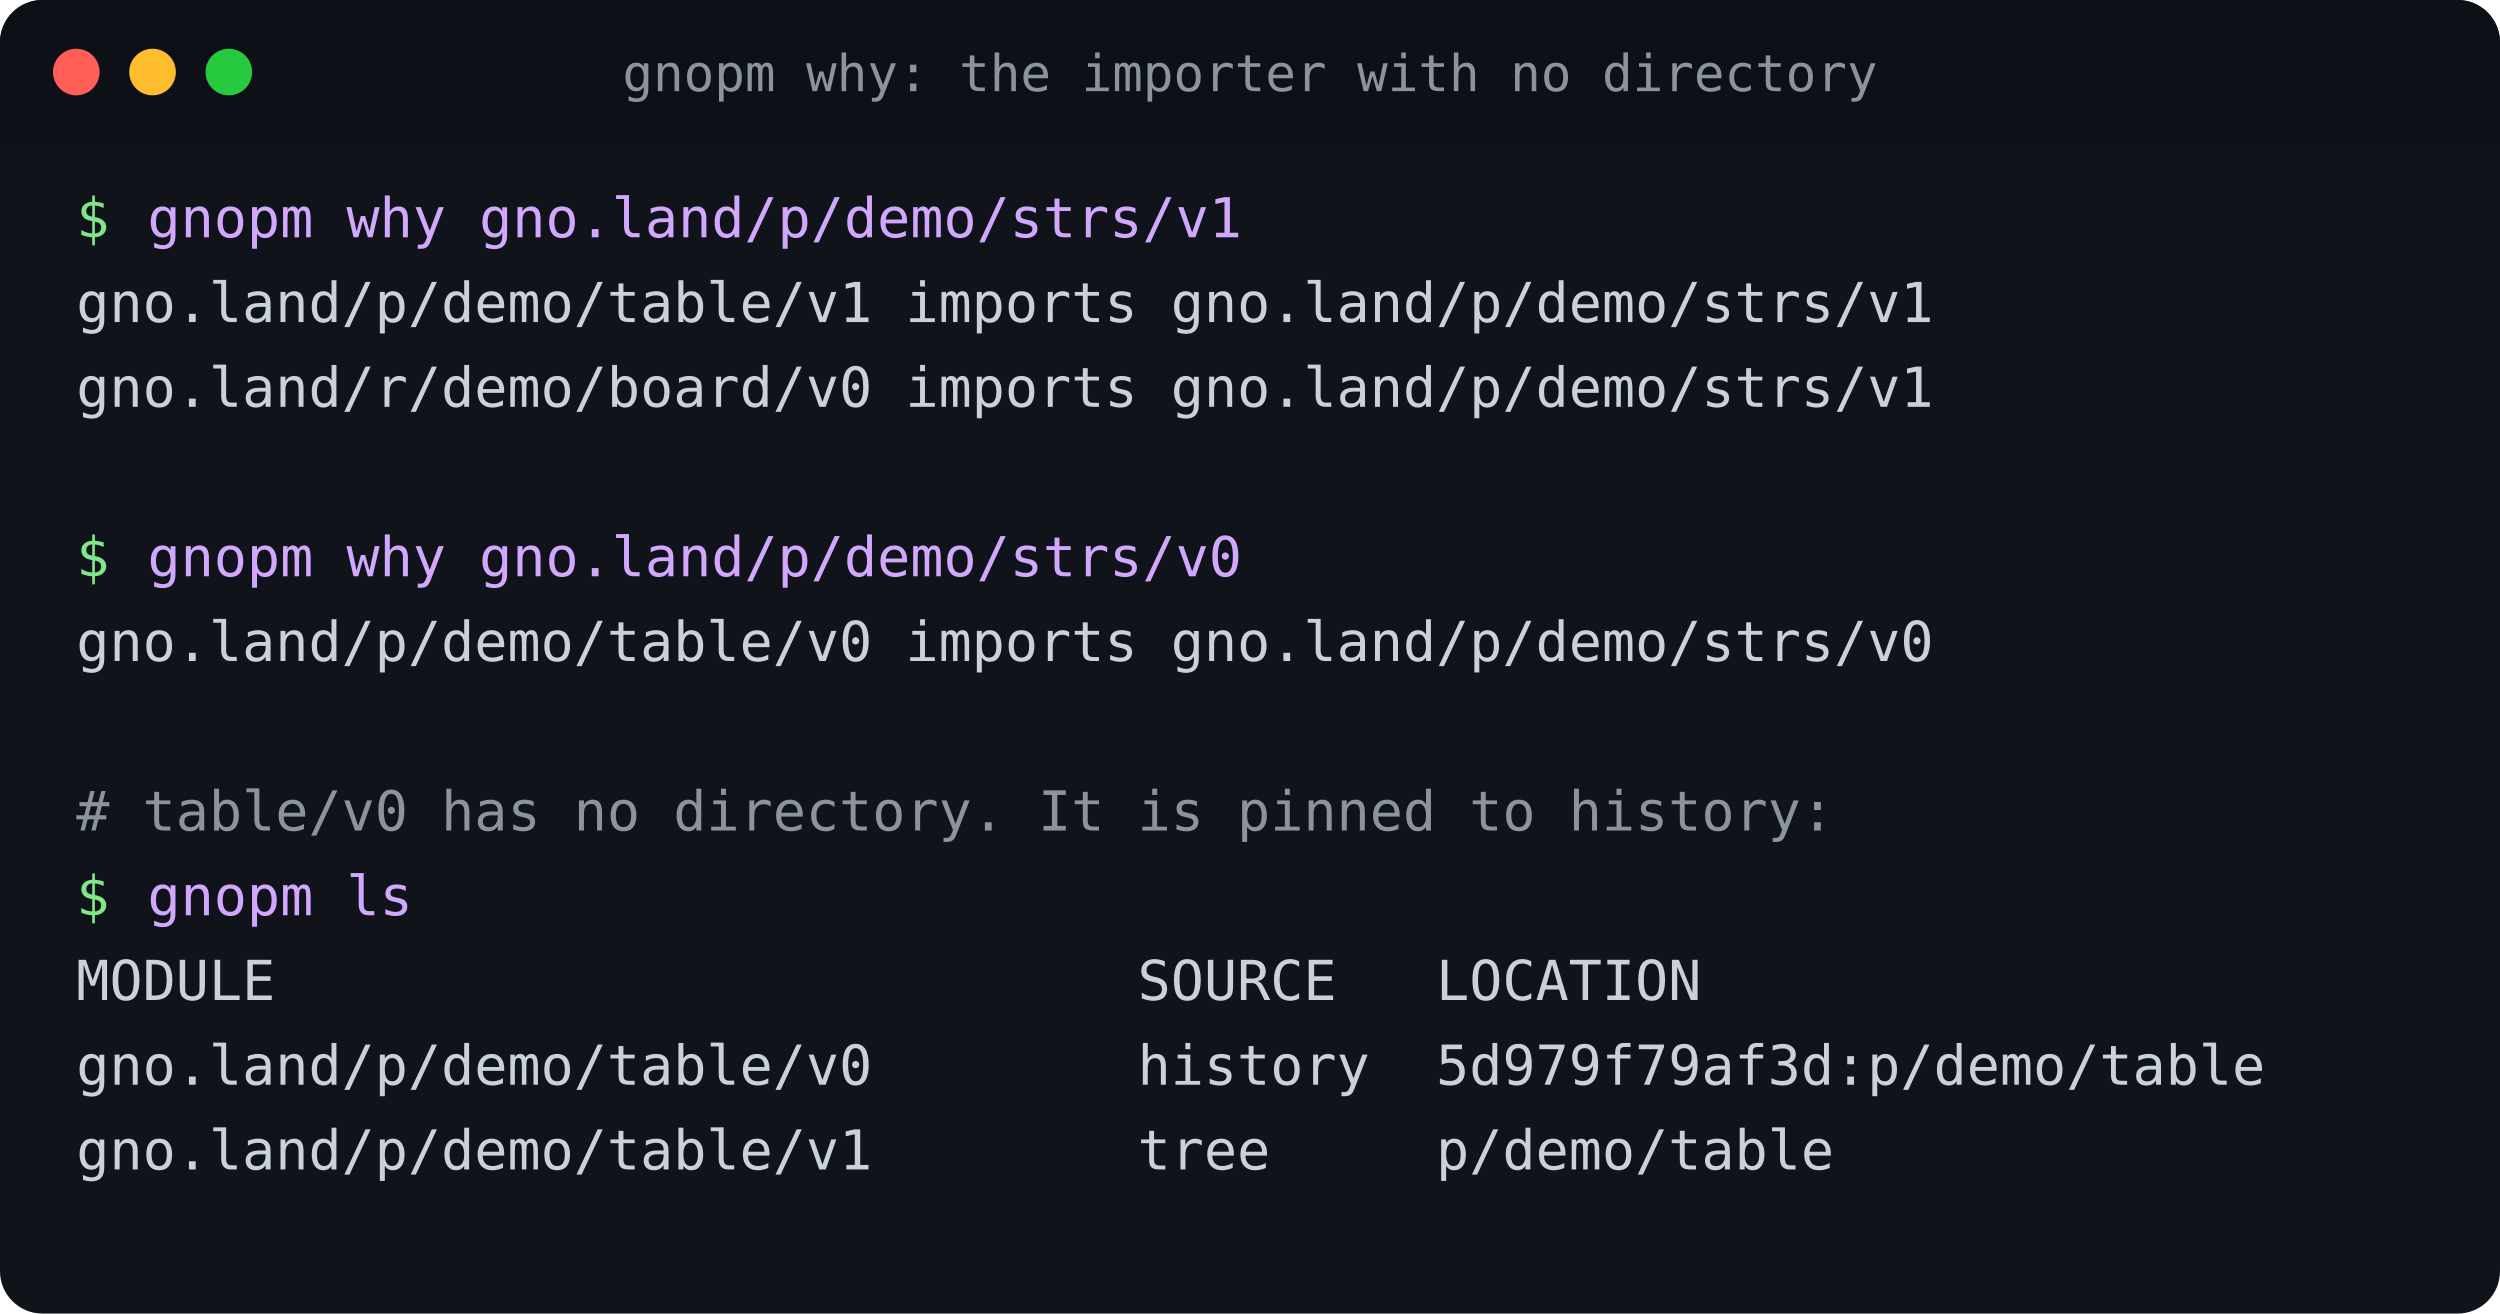
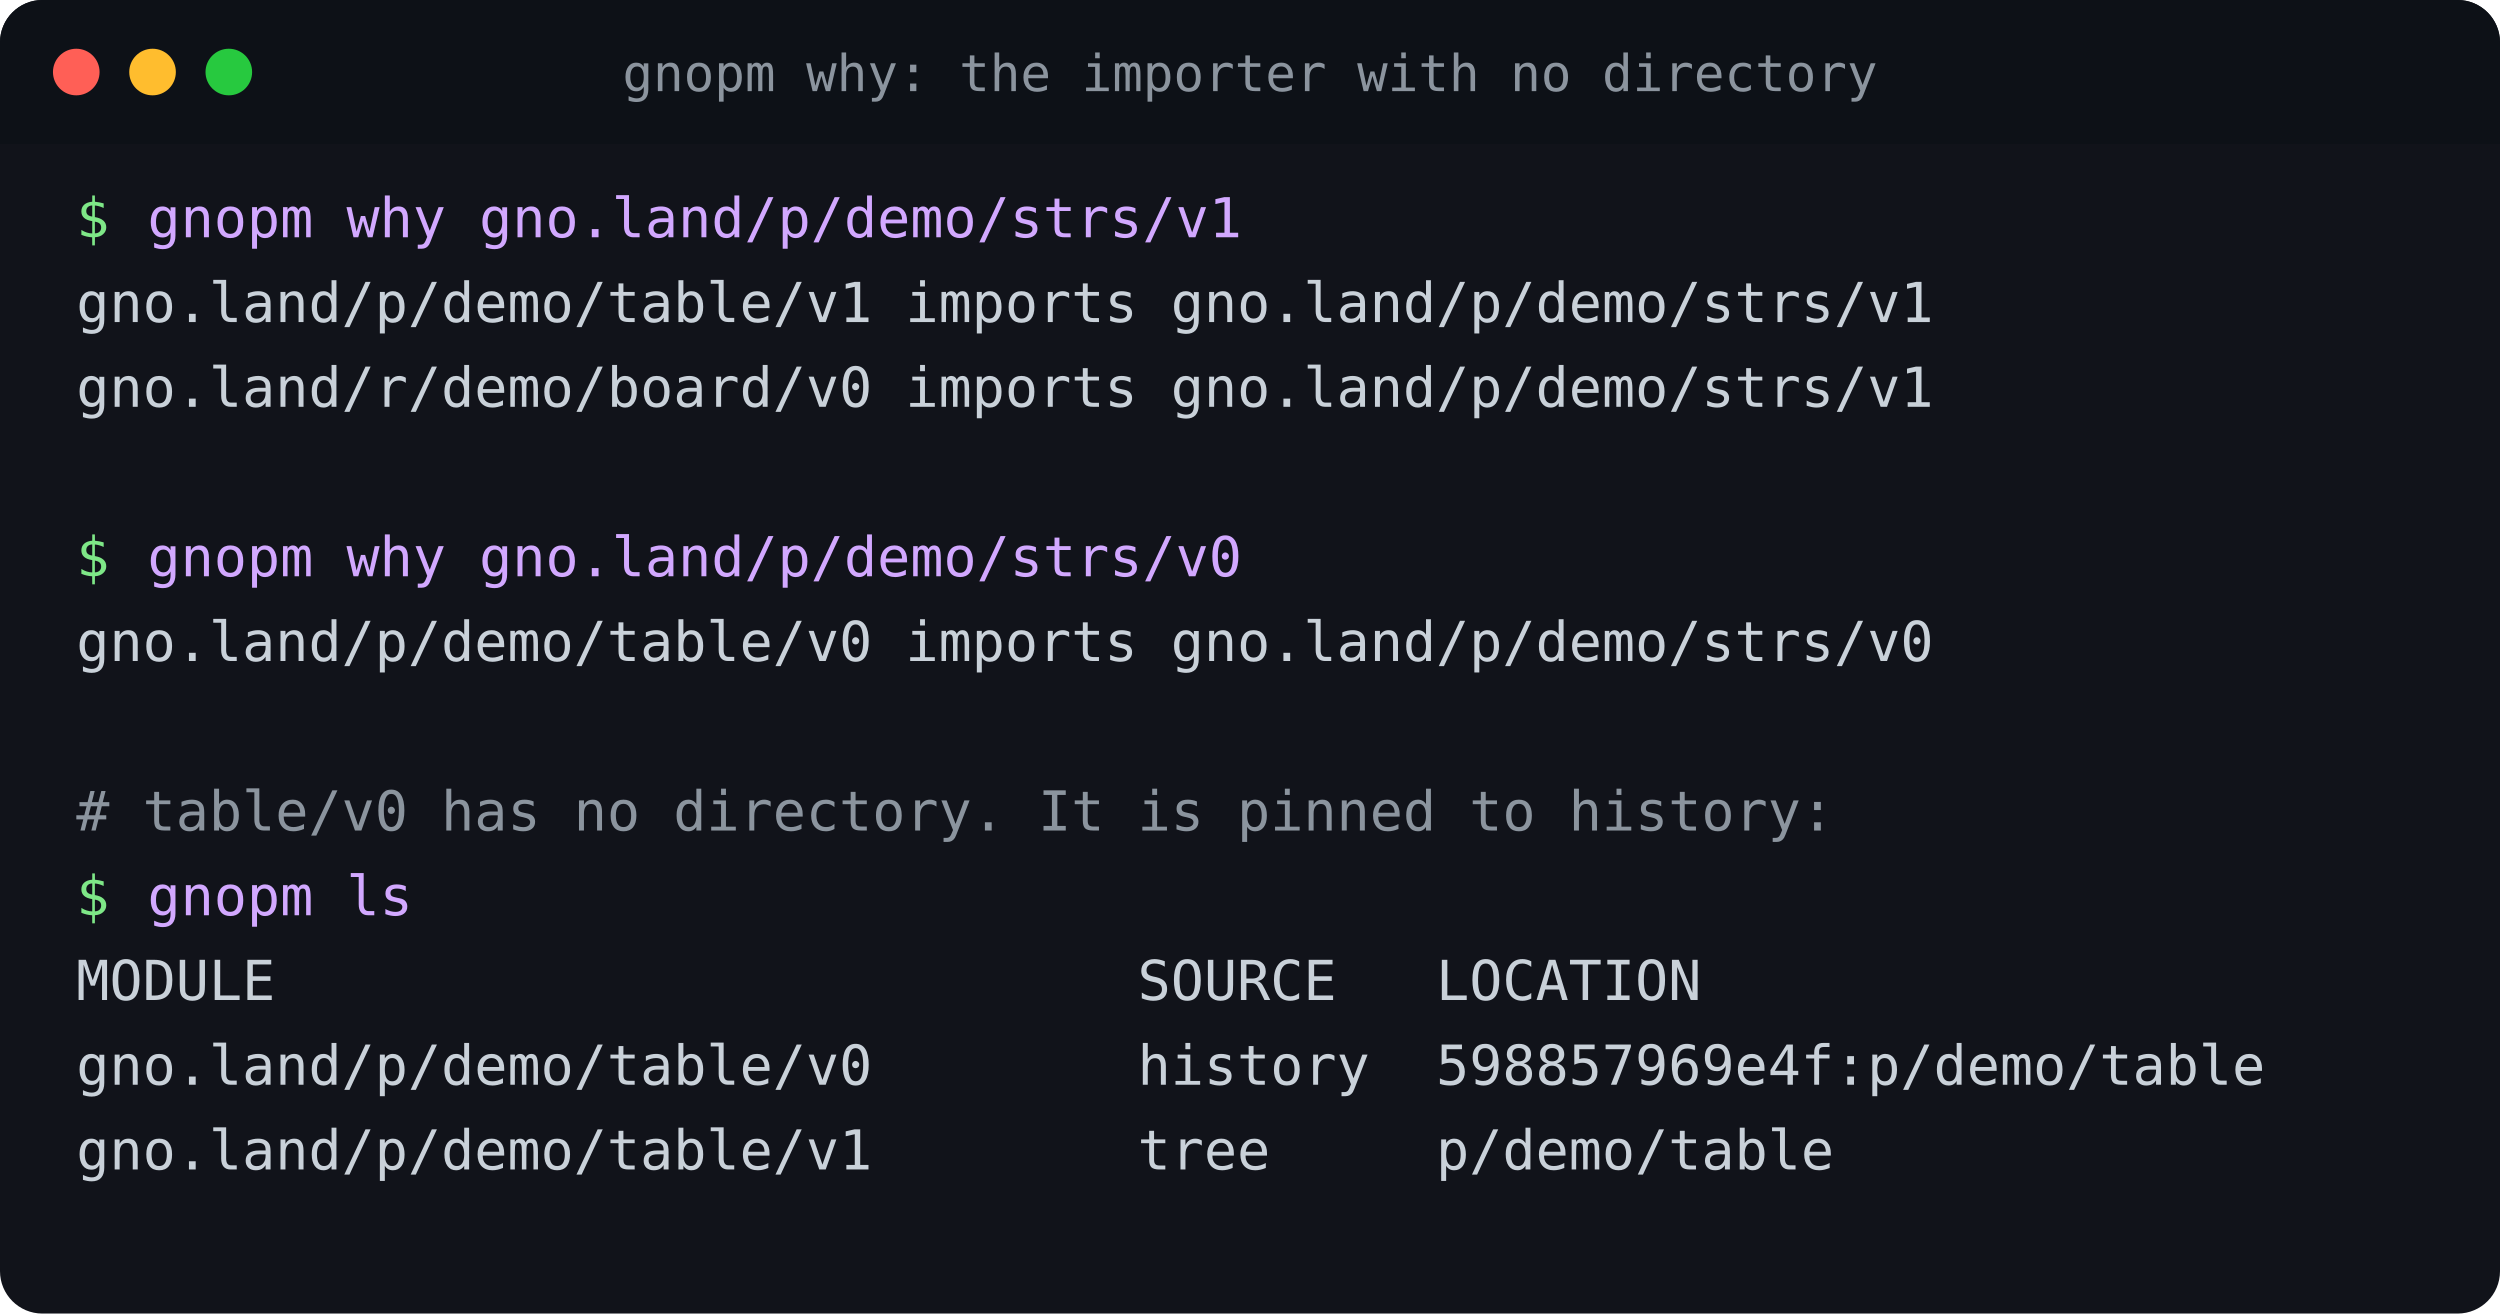
<svg xmlns="http://www.w3.org/2000/svg" width="590" height="310" viewBox="0 0 590 310" font-family="ui-monospace,SFMono-Regular,Menlo,monospace" font-size="13">
  <rect width="590" height="310" rx="10" fill="#11131a" />
  <rect width="590" height="34" rx="10" fill="#0d1117" />
  <rect y="24" width="590" height="10" fill="#0d1117" />
  <circle cx="18" cy="17.0" r="5.5" fill="#ff5f56" />
  <circle cx="36" cy="17.0" r="5.5" fill="#ffbd2e" />
  <circle cx="54" cy="17.0" r="5.5" fill="#27c93f" />
  <text x="295.0" y="21.5" fill="#8b949e" text-anchor="middle" font-size="12">gnopm why: the importer with no directory</text>
  <text x="18" y="56" fill="#7ee787">$</text>
  <text x="34.8" y="56" fill="#d2a8ff">gnopm why gno.land/p/demo/strs/v1</text>
  <text x="18" y="76" fill="#c9d1d9" xml:space="preserve">gno.land/p/demo/table/v1 imports gno.land/p/demo/strs/v1</text>
  <text x="18" y="96" fill="#c9d1d9" xml:space="preserve">gno.land/r/demo/board/v0 imports gno.land/p/demo/strs/v1</text>
  <text x="18" y="136" fill="#7ee787">$</text>
  <text x="34.8" y="136" fill="#d2a8ff">gnopm why gno.land/p/demo/strs/v0</text>
  <text x="18" y="156" fill="#c9d1d9" xml:space="preserve">gno.land/p/demo/table/v0 imports gno.land/p/demo/strs/v0</text>
  <text x="18" y="196" fill="#8b949e" xml:space="preserve"># table/v0 has no directory. It is pinned to history:</text>
  <text x="18" y="216" fill="#7ee787">$</text>
  <text x="34.8" y="216" fill="#d2a8ff">gnopm ls</text>
  <text x="18" y="236" fill="#c9d1d9" xml:space="preserve">MODULE                          SOURCE   LOCATION</text>
-   <text x="18" y="256" fill="#c9d1d9" xml:space="preserve">gno.land/p/demo/table/v0        history  5d979f79af3d:p/demo/table</text>
+   <text x="18" y="256" fill="#c9d1d9" xml:space="preserve">gno.land/p/demo/table/v0        history  598857969e4f:p/demo/table</text>
  <text x="18" y="276" fill="#c9d1d9" xml:space="preserve">gno.land/p/demo/table/v1        tree     p/demo/table</text>
</svg>
